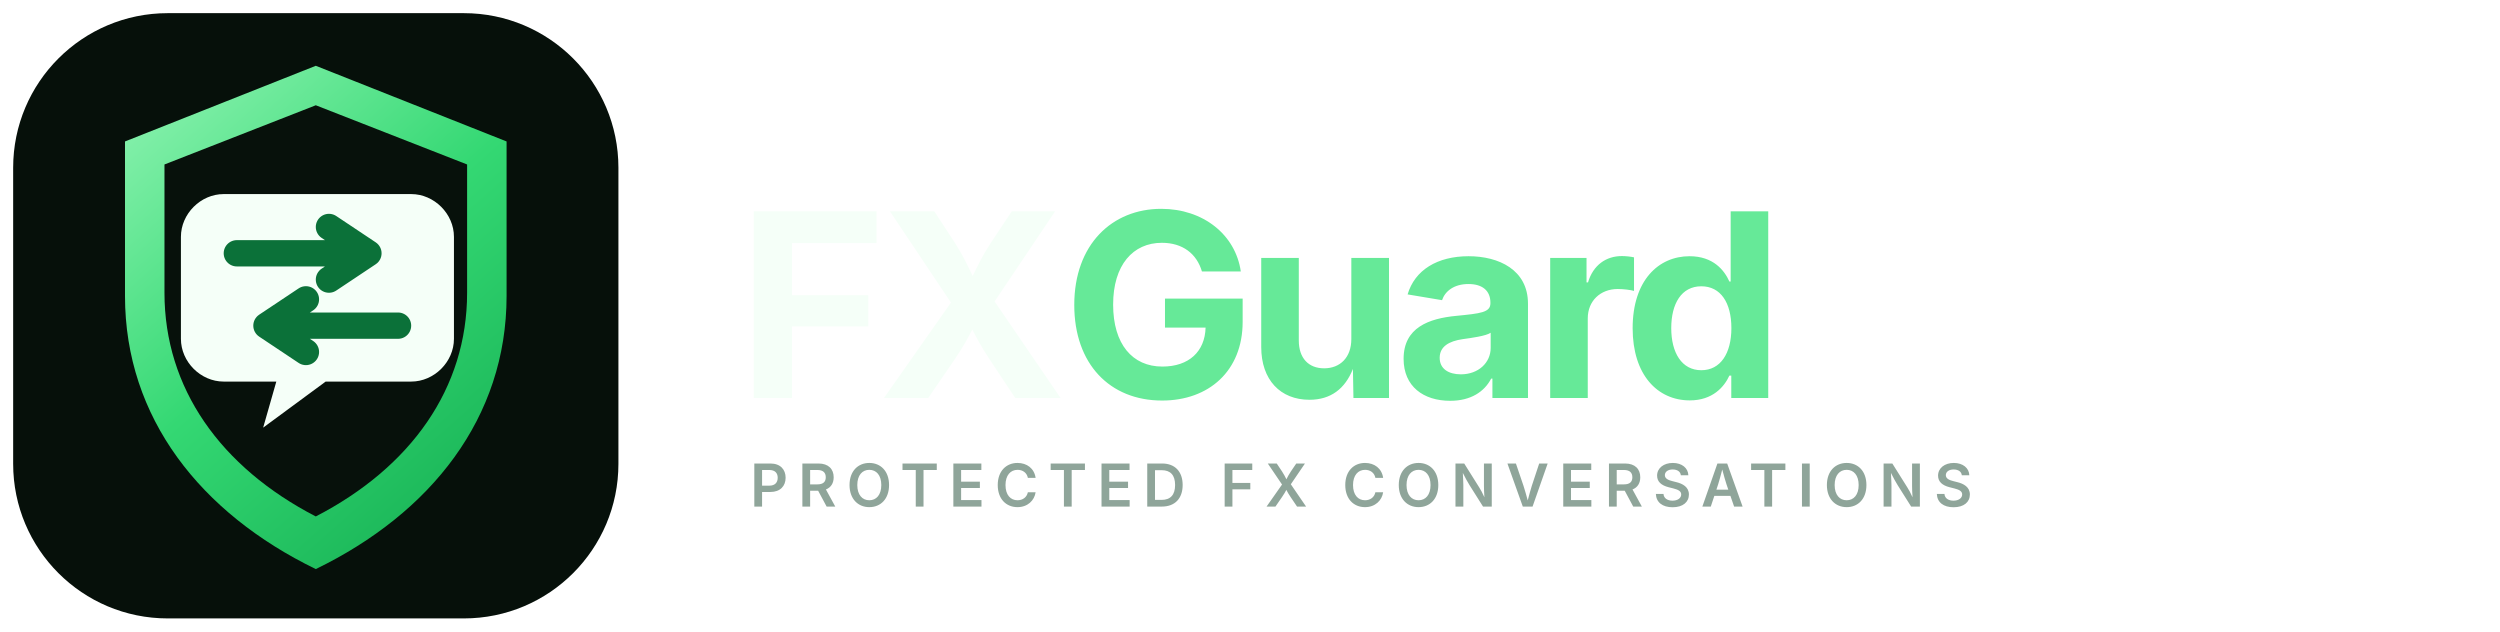
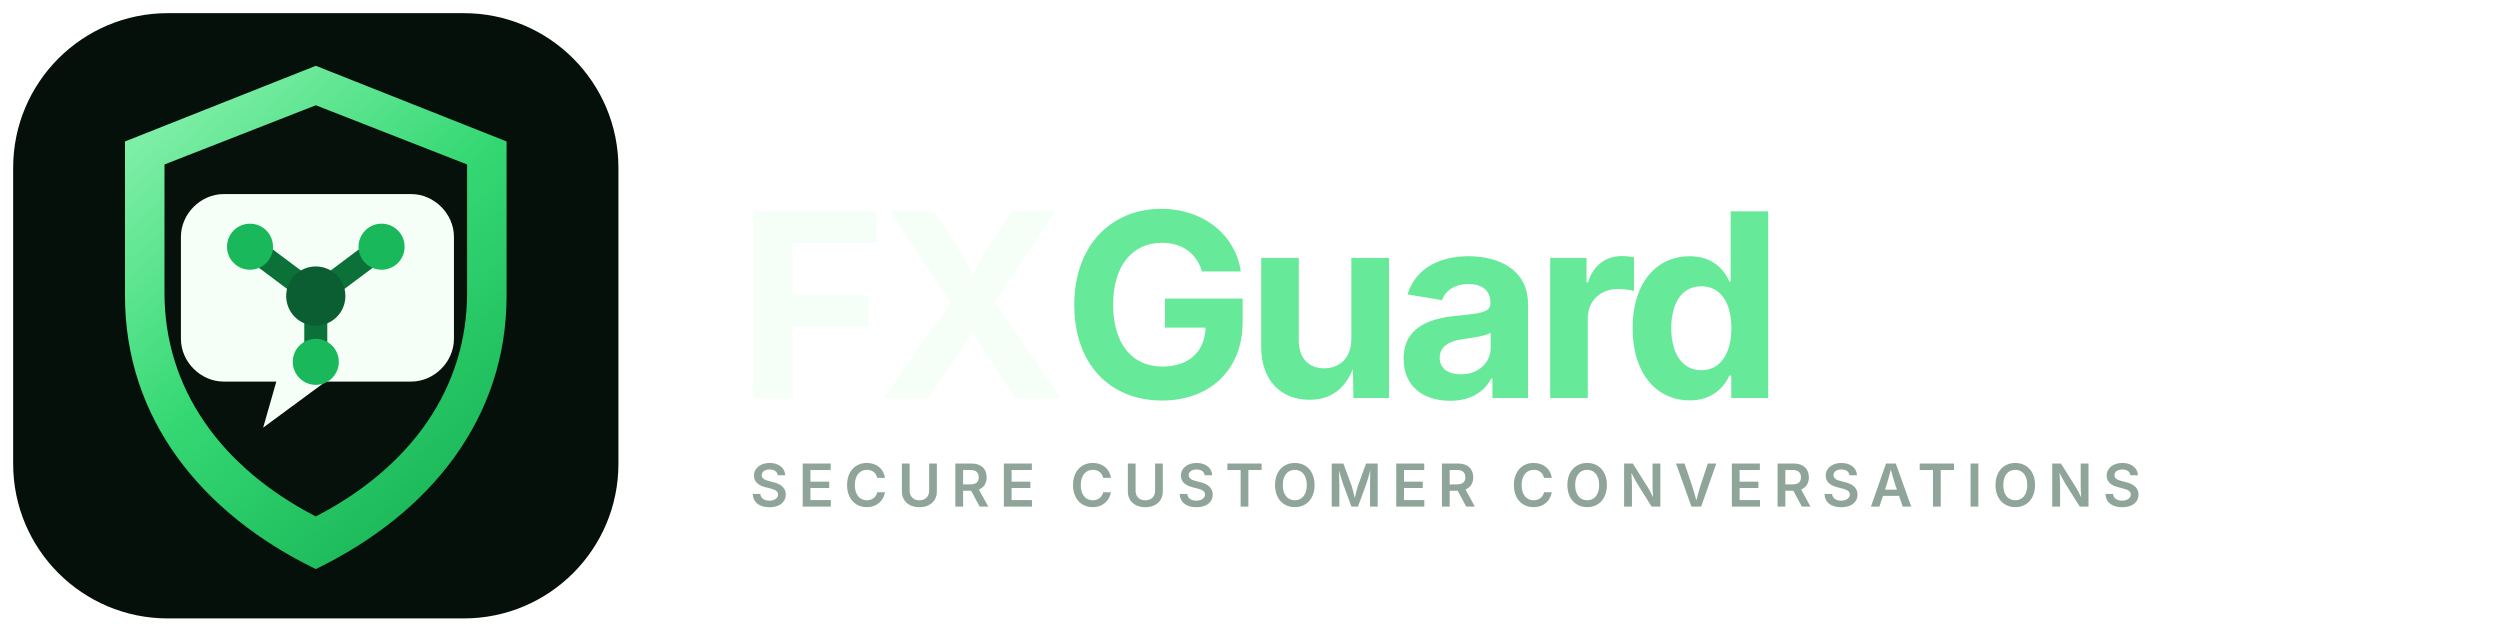
<svg xmlns="http://www.w3.org/2000/svg" viewBox="0 0 760 192" role="img" aria-labelledby="title desc">
  <defs>
    <linearGradient id="g" x1="28" y1="18" x2="166" y2="174" gradientUnits="userSpaceOnUse">
      <stop stop-color="#9AF7BA" />
      <stop offset=".48" stop-color="#34D873" />
      <stop offset="1" stop-color="#10A84D" />
    </linearGradient>
  </defs>
  <rect x="4" y="4" width="184" height="184" rx="47" fill="#06100A" />
  <path d="m96 20 58 23v47c0 37-23 66-58 83-35-17-58-46-58-83V43l58-23Z" fill="url(#g)" />
  <path d="m96 32 46 18v39c0 29-17 53-46 68-29-15-46-39-46-68V50l46-18Z" fill="#07110B" />
  <path d="M68 59h57c7 0 13 6 13 13v31c0 7-6 13-13 13H99l-19 14 4-14H68c-7 0-13-6-13-13V72c0-7 6-13 13-13Z" fill="#F5FFF8" />
-   <path d="M72 77h37m-9-8 12 8-12 8M121 99H84m9 8-12-8 12-8" fill="none" stroke="#0B7139" stroke-width="8" stroke-linecap="round" stroke-linejoin="round" />
+   <path d="m96 90-20-15m20 15 20-15M96 90v20" fill="none" stroke="#0B7139" stroke-width="7" stroke-linecap="round" />
+   <circle cx="96" cy="90" r="9" fill="#0B5E31" />
+   <circle cx="76" cy="75" r="7" fill="#19B85A" />
+   <circle cx="116" cy="75" r="7" fill="#19B85A" />
+   <circle cx="96" cy="110" r="7" fill="#19B85A" />
  <text x="224" y="121" fill="#F5FFF8" font-family="Outfit,Inter,Arial,sans-serif" font-size="78" font-weight="750" letter-spacing="-3">FX</text>
  <text x="323" y="121" fill="#66E998" font-family="Outfit,Inter,Arial,sans-serif" font-size="78" font-weight="750" letter-spacing="-3">Guard</text>
-   <text x="228" y="154" fill="#8FA59A" font-family="Inter,Arial,sans-serif" font-size="18" font-weight="600" letter-spacing="3">PROTECTED FX CONVERSATIONS</text>
+   <text x="228" y="154" fill="#8FA59A" font-family="Inter,Arial,sans-serif" font-size="18" font-weight="600" letter-spacing="3">SECURE CUSTOMER CONVERSATIONS</text>
</svg>
